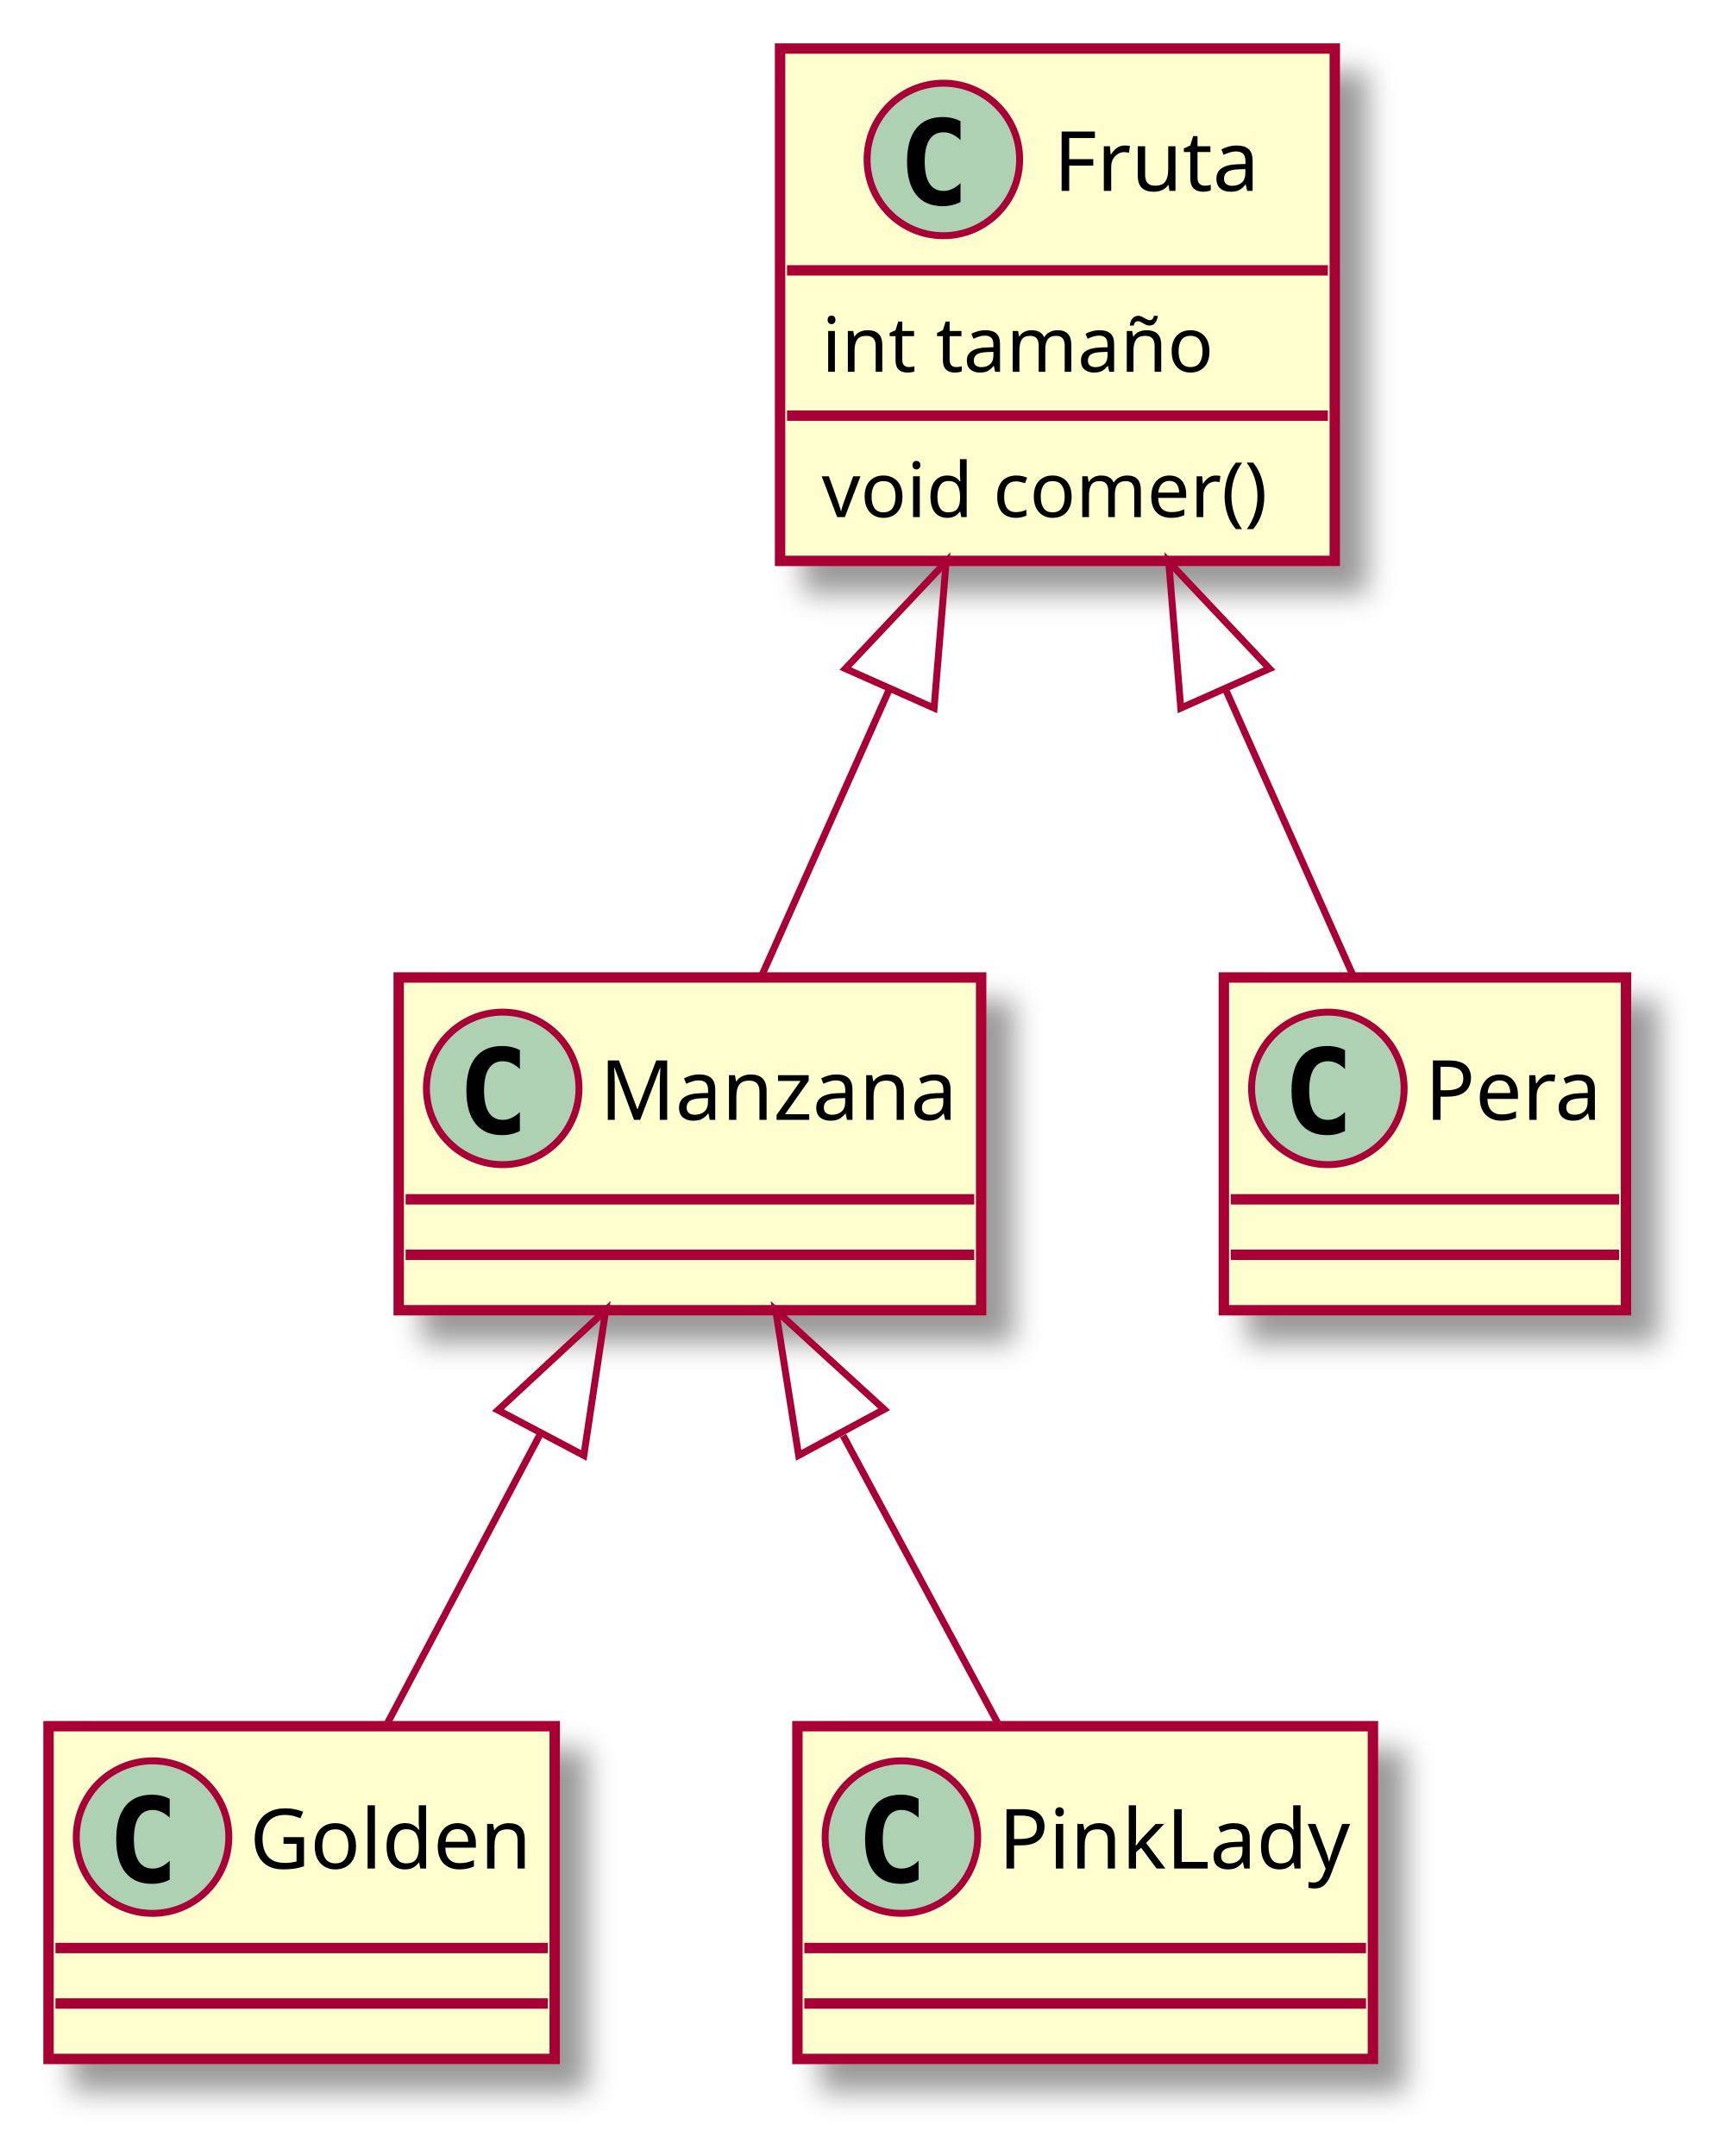
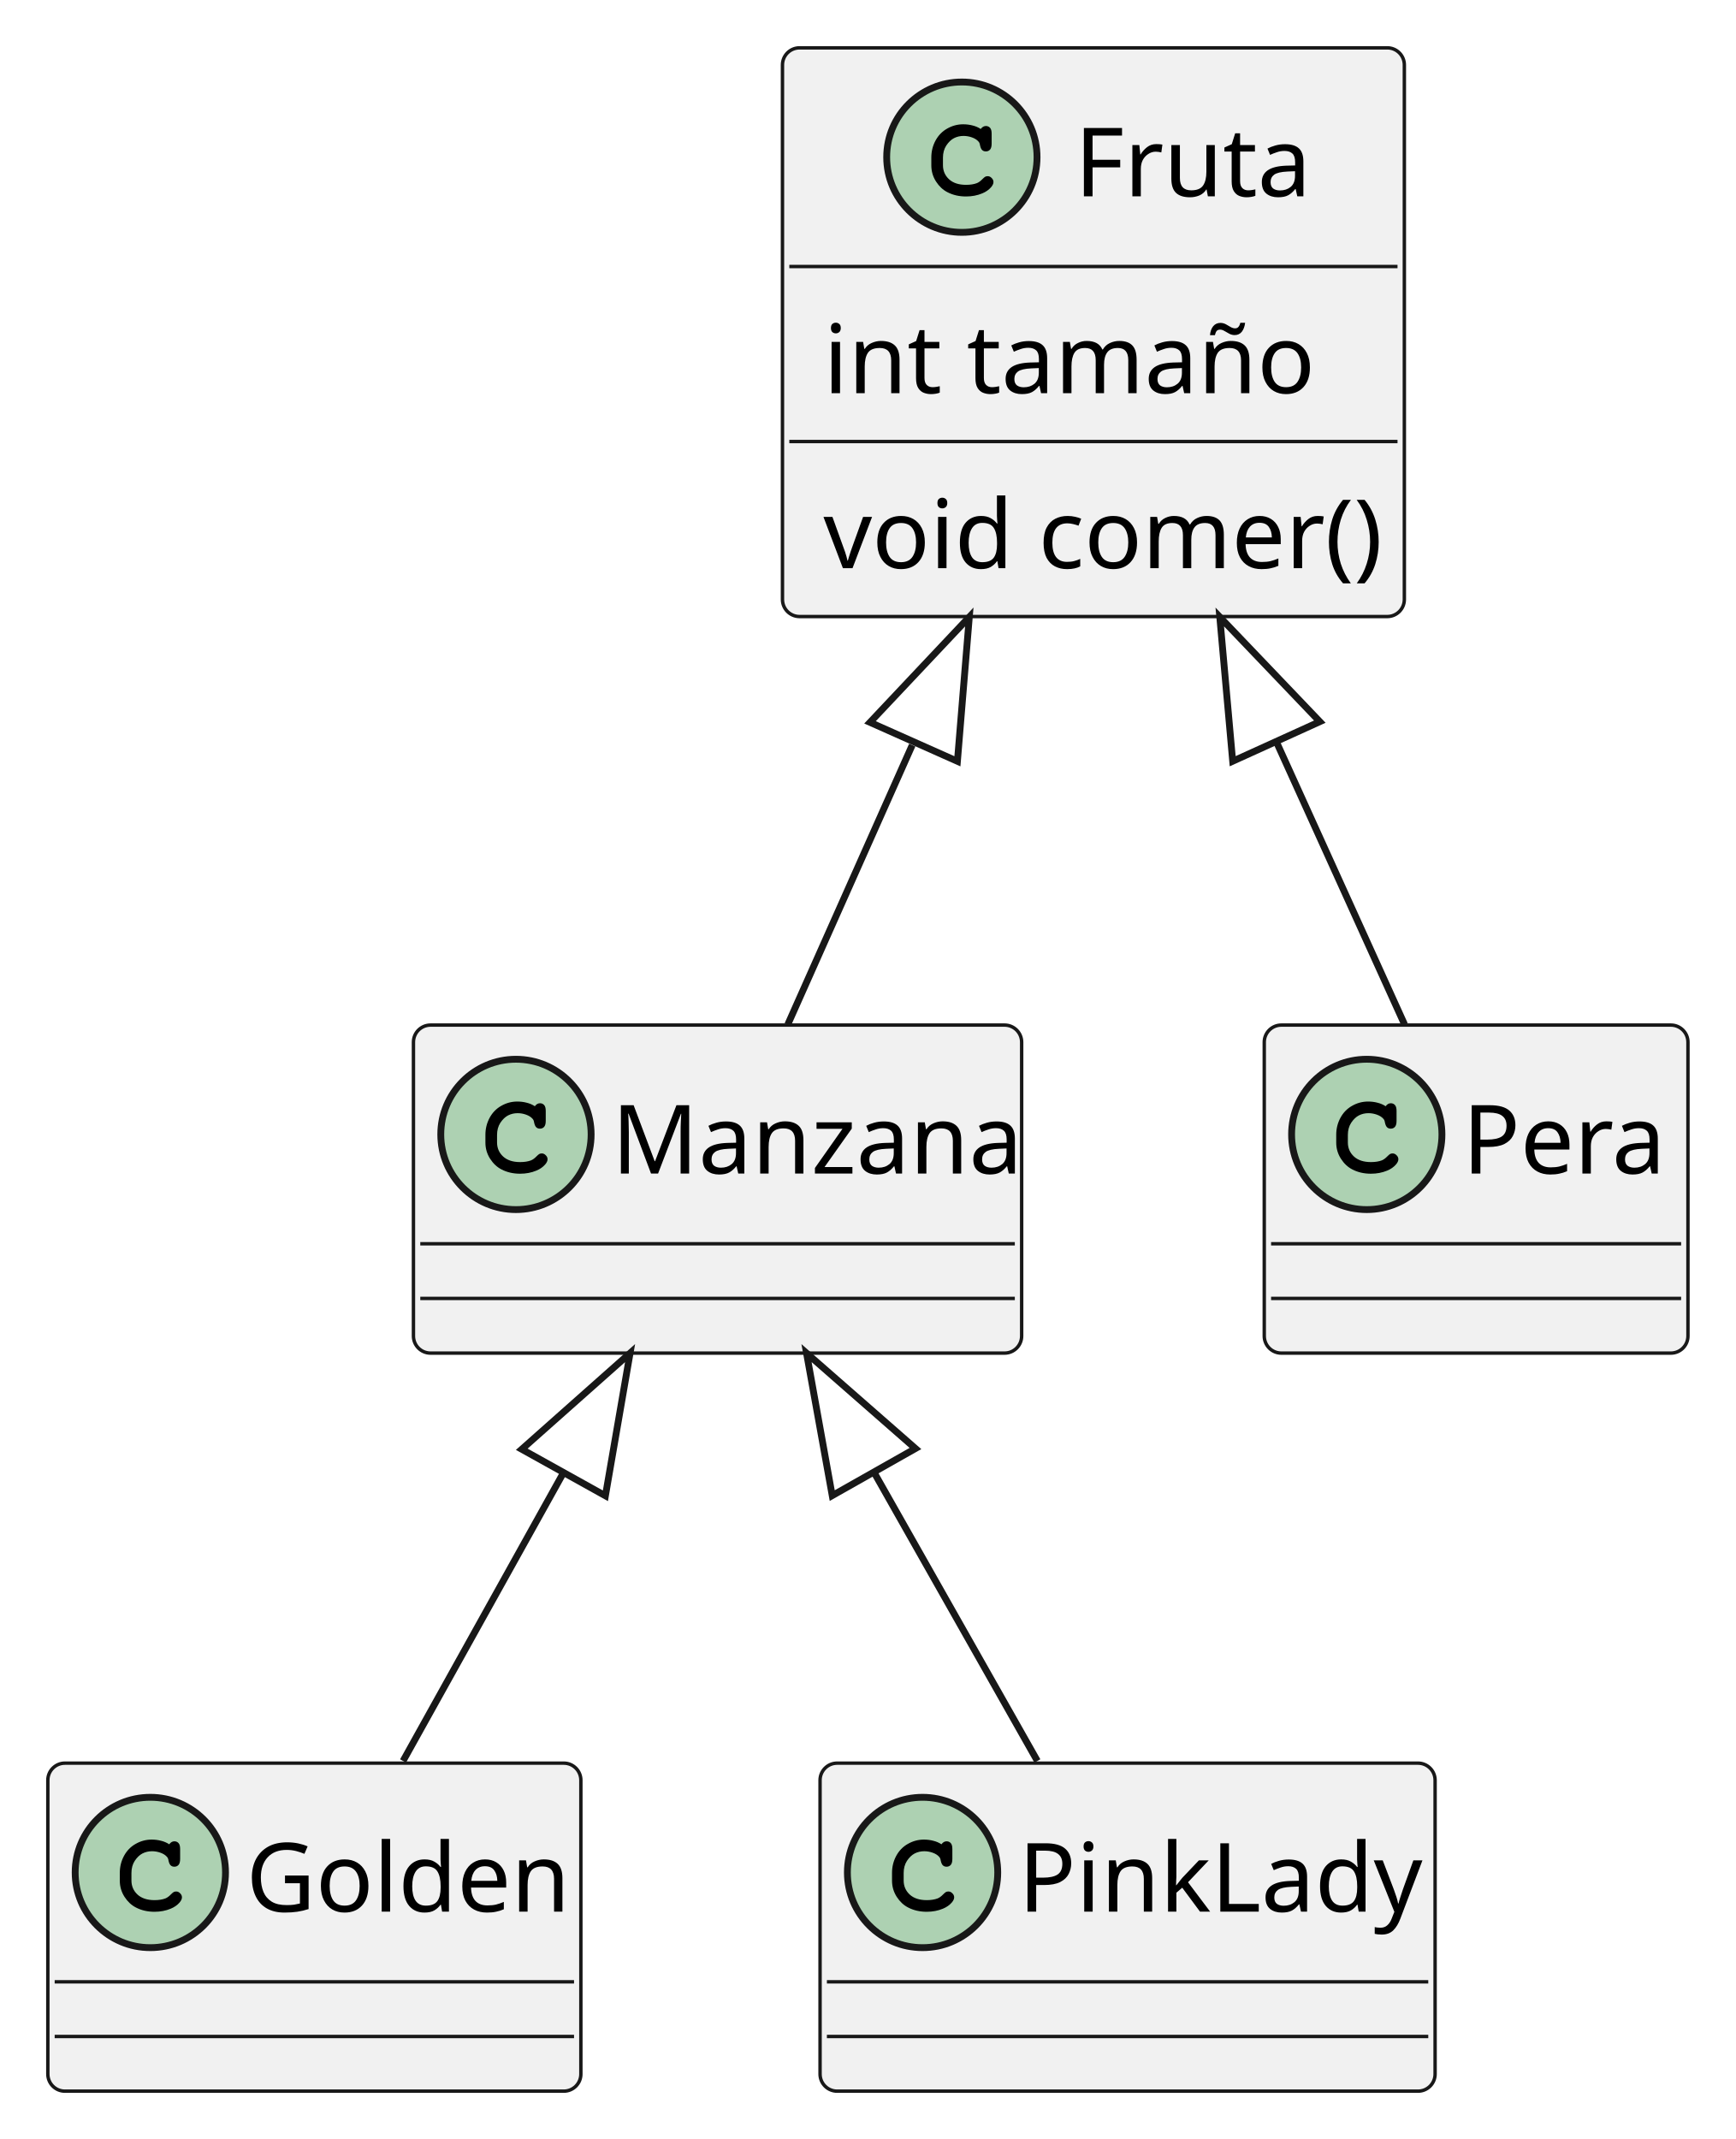
- <svg xmlns="http://www.w3.org/2000/svg" contentScriptType="application/ecmascript" contentStyleType="text/css" height="311px" preserveAspectRatio="none" style="width:248px;height:311px;background:#FFFFFF;" version="1.1" viewBox="0 0 248 311" width="248px" zoomAndPan="magnify">
-   <defs>
-     <filter height="300%" id="f1nrchg55bfejb" width="300%" x="-1" y="-1">
-       <feGaussianBlur result="blurOut" stdDeviation="2.0" />
-       <feColorMatrix in="blurOut" result="blurOut2" type="matrix" values="0 0 0 0 0 0 0 0 0 0 0 0 0 0 0 0 0 0 .4 0" />
-       <feOffset dx="4.0" dy="4.0" in="blurOut2" result="blurOut3" />
-       <feBlend in="SourceGraphic" in2="blurOut3" mode="normal" />
-     </filter>
-   </defs>
+ <svg xmlns="http://www.w3.org/2000/svg" contentStyleType="text/css" height="313px" preserveAspectRatio="none" style="width:254px;height:313px;background:#FFFFFF;" version="1.1" viewBox="0 0 254 313" width="254px" zoomAndPan="magnify">
+   <defs />
  <g>
-     <rect codeLine="1" fill="#FEFECE" filter="url(#f1nrchg55bfejb)" height="73.91" id="Fruta" style="stroke:#A80036;stroke-width:1.5;" width="80" x="112.5" y="7" />
-     <ellipse cx="136.05" cy="23" fill="#ADD1B2" rx="11" ry="11" style="stroke:#A80036;stroke-width:1.0;" />
-     <path d="M138.523,29.143 Q137.942,29.442 137.303,29.591 Q136.664,29.741 135.958,29.741 Q133.451,29.741 132.131,28.089 Q130.812,26.437 130.812,23.316 Q130.812,20.186 132.131,18.535 Q133.451,16.883 135.958,16.883 Q136.664,16.883 137.311,17.032 Q137.959,17.182 138.523,17.48 L138.523,20.203 Q137.892,19.622 137.299,19.352 Q136.705,19.082 136.074,19.082 Q134.73,19.082 134.045,20.149 Q133.36,21.216 133.36,23.316 Q133.36,25.408 134.045,26.474 Q134.73,27.541 136.074,27.541 Q136.705,27.541 137.299,27.271 Q137.892,27.002 138.523,26.42 Z " fill="#000000" />
-     <text fill="#000000" font-family="sans-serif" font-size="12" lengthAdjust="spacing" textLength="29" x="151.95" y="27.535">Fruta</text>
-     <line style="stroke:#A80036;stroke-width:1.5;" x1="113.5" x2="191.5" y1="39" y2="39" />
-     <text fill="#000000" font-family="sans-serif" font-size="11" lengthAdjust="spacing" textLength="57" x="118.5" y="53.635">int tamaño</text>
-     <line style="stroke:#A80036;stroke-width:1.5;" x1="113.5" x2="191.5" y1="59.955" y2="59.955" />
-     <text fill="#000000" font-family="sans-serif" font-size="11" lengthAdjust="spacing" textLength="68" x="118.5" y="74.59">void comer()</text>
-     <rect fill="#FEFECE" filter="url(#f1nrchg55bfejb)" height="48" id="Manzana" style="stroke:#A80036;stroke-width:1.5;" width="84" x="57.5" y="141" />
-     <ellipse cx="72.5" cy="157" fill="#ADD1B2" rx="11" ry="11" style="stroke:#A80036;stroke-width:1.0;" />
-     <path d="M74.973,163.143 Q74.392,163.442 73.753,163.591 Q73.114,163.741 72.408,163.741 Q69.901,163.741 68.582,162.089 Q67.262,160.437 67.262,157.316 Q67.262,154.186 68.582,152.535 Q69.901,150.883 72.408,150.883 Q73.114,150.883 73.761,151.032 Q74.409,151.182 74.973,151.481 L74.973,154.203 Q74.342,153.622 73.749,153.352 Q73.155,153.083 72.524,153.083 Q71.18,153.083 70.495,154.149 Q69.81,155.216 69.81,157.316 Q69.81,159.408 70.495,160.474 Q71.18,161.541 72.524,161.541 Q73.155,161.541 73.749,161.271 Q74.342,161.001 74.973,160.42 Z " fill="#000000" />
-     <text fill="#000000" font-family="sans-serif" font-size="12" lengthAdjust="spacing" textLength="52" x="86.5" y="161.535">Manzana</text>
-     <line style="stroke:#A80036;stroke-width:1.5;" x1="58.5" x2="140.5" y1="173" y2="173" />
-     <line style="stroke:#A80036;stroke-width:1.5;" x1="58.5" x2="140.5" y1="181" y2="181" />
-     <rect fill="#FEFECE" filter="url(#f1nrchg55bfejb)" height="48" id="Pera" style="stroke:#A80036;stroke-width:1.5;" width="58" x="176.5" y="141" />
-     <ellipse cx="191.5" cy="157" fill="#ADD1B2" rx="11" ry="11" style="stroke:#A80036;stroke-width:1.0;" />
-     <path d="M193.973,163.143 Q193.392,163.442 192.753,163.591 Q192.114,163.741 191.408,163.741 Q188.901,163.741 187.582,162.089 Q186.262,160.437 186.262,157.316 Q186.262,154.186 187.582,152.535 Q188.901,150.883 191.408,150.883 Q192.114,150.883 192.761,151.032 Q193.409,151.182 193.973,151.481 L193.973,154.203 Q193.342,153.622 192.749,153.352 Q192.155,153.083 191.524,153.083 Q190.18,153.083 189.495,154.149 Q188.81,155.216 188.81,157.316 Q188.81,159.408 189.495,160.474 Q190.18,161.541 191.524,161.541 Q192.155,161.541 192.749,161.271 Q193.342,161.001 193.973,160.42 Z " fill="#000000" />
-     <text fill="#000000" font-family="sans-serif" font-size="12" lengthAdjust="spacing" textLength="26" x="205.5" y="161.535">Pera</text>
-     <line style="stroke:#A80036;stroke-width:1.5;" x1="177.5" x2="233.5" y1="173" y2="173" />
-     <line style="stroke:#A80036;stroke-width:1.5;" x1="177.5" x2="233.5" y1="181" y2="181" />
-     <rect fill="#FEFECE" filter="url(#f1nrchg55bfejb)" height="48" id="Golden" style="stroke:#A80036;stroke-width:1.5;" width="73" x="7" y="249" />
-     <ellipse cx="22" cy="265" fill="#ADD1B2" rx="11" ry="11" style="stroke:#A80036;stroke-width:1.0;" />
-     <path d="M24.473,271.143 Q23.892,271.442 23.253,271.591 Q22.614,271.741 21.908,271.741 Q19.401,271.741 18.081,270.089 Q16.762,268.437 16.762,265.316 Q16.762,262.187 18.081,260.535 Q19.401,258.883 21.908,258.883 Q22.614,258.883 23.261,259.032 Q23.909,259.182 24.473,259.481 L24.473,262.203 Q23.842,261.622 23.249,261.352 Q22.655,261.082 22.024,261.082 Q20.68,261.082 19.995,262.149 Q19.31,263.216 19.31,265.316 Q19.31,267.408 19.995,268.474 Q20.68,269.541 22.024,269.541 Q22.655,269.541 23.249,269.271 Q23.842,269.002 24.473,268.42 Z " fill="#000000" />
-     <text fill="#000000" font-family="sans-serif" font-size="12" lengthAdjust="spacing" textLength="41" x="36" y="269.535">Golden</text>
-     <line style="stroke:#A80036;stroke-width:1.5;" x1="8" x2="79" y1="281" y2="281" />
-     <line style="stroke:#A80036;stroke-width:1.5;" x1="8" x2="79" y1="289" y2="289" />
-     <rect fill="#FEFECE" filter="url(#f1nrchg55bfejb)" height="48" id="PinkLady" style="stroke:#A80036;stroke-width:1.5;" width="83" x="115" y="249" />
-     <ellipse cx="130" cy="265" fill="#ADD1B2" rx="11" ry="11" style="stroke:#A80036;stroke-width:1.0;" />
-     <path d="M132.473,271.143 Q131.892,271.442 131.253,271.591 Q130.614,271.741 129.908,271.741 Q127.401,271.741 126.082,270.089 Q124.762,268.437 124.762,265.316 Q124.762,262.187 126.082,260.535 Q127.401,258.883 129.908,258.883 Q130.614,258.883 131.261,259.032 Q131.909,259.182 132.473,259.481 L132.473,262.203 Q131.842,261.622 131.249,261.352 Q130.655,261.082 130.024,261.082 Q128.68,261.082 127.995,262.149 Q127.31,263.216 127.31,265.316 Q127.31,267.408 127.995,268.474 Q128.68,269.541 130.024,269.541 Q130.655,269.541 131.249,269.271 Q131.842,269.002 132.473,268.42 Z " fill="#000000" />
-     <text fill="#000000" font-family="sans-serif" font-size="12" lengthAdjust="spacing" textLength="51" x="144" y="269.535">PinkLady</text>
-     <line style="stroke:#A80036;stroke-width:1.5;" x1="116" x2="197" y1="281" y2="281" />
-     <line style="stroke:#A80036;stroke-width:1.5;" x1="116" x2="197" y1="289" y2="289" />
-     <path codeLine="6" d="M128.18,99.6 C121.71,114.12 115.07,129.04 109.81,140.85 " fill="none" id="Fruta-backto-Manzana" style="stroke:#A80036;stroke-width:1.0;" />
-     <polygon fill="none" points="121.92,96.45,136.45,81.03,134.71,102.14,121.92,96.45" style="stroke:#A80036;stroke-width:1.0;" />
-     <path codeLine="7" d="M176.82,99.6 C183.29,114.12 189.93,129.04 195.19,140.85 " fill="none" id="Fruta-backto-Pera" style="stroke:#A80036;stroke-width:1.0;" />
-     <polygon fill="none" points="170.29,102.14,168.55,81.03,183.08,96.45,170.29,102.14" style="stroke:#A80036;stroke-width:1.0;" />
-     <path codeLine="9" d="M77.79,207.09 C70.34,221.2 62.26,236.48 55.82,248.68 " fill="none" id="Manzana-backto-Golden" style="stroke:#A80036;stroke-width:1.0;" />
-     <polygon fill="none" points="71.82,203.41,87.35,189,84.2,209.95,71.82,203.41" style="stroke:#A80036;stroke-width:1.0;" />
-     <path codeLine="10" d="M121.6,207.09 C129.18,221.2 137.4,236.48 143.96,248.68 " fill="none" id="Manzana-backto-PinkLady" style="stroke:#A80036;stroke-width:1.0;" />
-     <polygon fill="none" points="115.18,209.93,111.87,189,127.51,203.3,115.18,209.93" style="stroke:#A80036;stroke-width:1.0;" />
+     <g id="elem_Fruta">
+       <rect codeLine="1" fill="#F1F1F1" height="83.219" id="Fruta" rx="2.5" ry="2.5" style="stroke:#181818;stroke-width:0.5;" width="91" x="114.5" y="7" />
+       <ellipse cx="140.75" cy="23" fill="#ADD1B2" rx="11" ry="11" style="stroke:#181818;stroke-width:1.0;" />
+       <path d="M143.516,18.875 Q143.672,18.656 143.859,18.547 Q144.047,18.438 144.266,18.438 Q144.641,18.438 144.875,18.703 Q145.109,18.953 145.109,19.562 L145.109,21.016 Q145.109,21.625 144.875,21.891 Q144.641,22.156 144.266,22.156 Q143.922,22.156 143.719,21.953 Q143.516,21.766 143.406,21.25 Q143.359,20.891 143.172,20.703 Q142.844,20.328 142.234,20.109 Q141.625,19.891 141,19.891 Q140.234,19.891 139.594,20.219 Q138.969,20.547 138.469,21.297 Q137.984,22.047 137.984,23.078 L137.984,24.172 Q137.984,25.406 138.875,26.234 Q139.766,27.047 141.359,27.047 Q142.297,27.047 142.953,26.797 Q143.344,26.641 143.766,26.203 Q144.031,25.938 144.172,25.859 Q144.328,25.781 144.531,25.781 Q144.859,25.781 145.109,26.047 Q145.375,26.297 145.375,26.641 Q145.375,26.984 145.031,27.391 Q144.531,27.969 143.734,28.297 Q142.656,28.75 141.359,28.75 Q139.844,28.75 138.641,28.125 Q137.656,27.625 136.969,26.562 Q136.281,25.484 136.281,24.203 L136.281,23.047 Q136.281,21.719 136.891,20.578 Q137.516,19.422 138.609,18.812 Q139.703,18.188 140.938,18.188 Q141.672,18.188 142.312,18.359 Q142.969,18.516 143.516,18.875 Z " fill="#000000" />
+       <text fill="#000000" font-family="sans-serif" font-size="14" lengthAdjust="spacing" textLength="34" x="157.25" y="28.729">Fruta</text>
+       <line style="stroke:#181818;stroke-width:0.5;" x1="115.5" x2="204.5" y1="39" y2="39" />
+       <text fill="#000000" font-family="sans-serif" font-size="14" lengthAdjust="spacing" textLength="66" x="120.5" y="57.533">int tamaño</text>
+       <line style="stroke:#181818;stroke-width:0.5;" x1="115.5" x2="204.5" y1="64.609" y2="64.609" />
+       <text fill="#000000" font-family="sans-serif" font-size="14" lengthAdjust="spacing" textLength="79" x="120.5" y="83.143">void comer()</text>
+     </g>
+     <g id="elem_Manzana">
+       <rect fill="#F1F1F1" height="48" id="Manzana" rx="2.5" ry="2.5" style="stroke:#181818;stroke-width:0.5;" width="89" x="60.5" y="150" />
+       <ellipse cx="75.5" cy="166" fill="#ADD1B2" rx="11" ry="11" style="stroke:#181818;stroke-width:1.0;" />
+       <path d="M78.266,161.875 Q78.422,161.656 78.609,161.547 Q78.797,161.438 79.016,161.438 Q79.391,161.438 79.625,161.703 Q79.859,161.953 79.859,162.562 L79.859,164.016 Q79.859,164.625 79.625,164.891 Q79.391,165.156 79.016,165.156 Q78.672,165.156 78.469,164.953 Q78.266,164.766 78.156,164.25 Q78.109,163.891 77.922,163.703 Q77.594,163.328 76.984,163.109 Q76.375,162.891 75.75,162.891 Q74.984,162.891 74.344,163.219 Q73.719,163.547 73.219,164.297 Q72.734,165.047 72.734,166.078 L72.734,167.172 Q72.734,168.406 73.625,169.234 Q74.516,170.047 76.109,170.047 Q77.047,170.047 77.703,169.797 Q78.094,169.641 78.516,169.203 Q78.781,168.938 78.922,168.859 Q79.078,168.781 79.281,168.781 Q79.609,168.781 79.859,169.047 Q80.125,169.297 80.125,169.641 Q80.125,169.984 79.781,170.391 Q79.281,170.969 78.484,171.297 Q77.406,171.75 76.109,171.75 Q74.594,171.75 73.391,171.125 Q72.406,170.625 71.719,169.562 Q71.031,168.484 71.031,167.203 L71.031,166.047 Q71.031,164.719 71.641,163.578 Q72.266,162.422 73.359,161.812 Q74.453,161.188 75.688,161.188 Q76.422,161.188 77.062,161.359 Q77.719,161.516 78.266,161.875 Z " fill="#000000" />
+       <text fill="#000000" font-family="sans-serif" font-size="14" lengthAdjust="spacing" textLength="57" x="89.5" y="171.728">Manzana</text>
+       <line style="stroke:#181818;stroke-width:0.5;" x1="61.5" x2="148.5" y1="182" y2="182" />
+       <line style="stroke:#181818;stroke-width:0.5;" x1="61.5" x2="148.5" y1="190" y2="190" />
+     </g>
+     <g id="elem_Pera">
+       <rect fill="#F1F1F1" height="48" id="Pera" rx="2.5" ry="2.5" style="stroke:#181818;stroke-width:0.5;" width="62" x="185" y="150" />
+       <ellipse cx="200" cy="166" fill="#ADD1B2" rx="11" ry="11" style="stroke:#181818;stroke-width:1.0;" />
+       <path d="M202.766,161.875 Q202.922,161.656 203.109,161.547 Q203.297,161.438 203.516,161.438 Q203.891,161.438 204.125,161.703 Q204.359,161.953 204.359,162.562 L204.359,164.016 Q204.359,164.625 204.125,164.891 Q203.891,165.156 203.516,165.156 Q203.172,165.156 202.969,164.953 Q202.766,164.766 202.656,164.25 Q202.609,163.891 202.422,163.703 Q202.094,163.328 201.484,163.109 Q200.875,162.891 200.25,162.891 Q199.484,162.891 198.844,163.219 Q198.219,163.547 197.719,164.297 Q197.234,165.047 197.234,166.078 L197.234,167.172 Q197.234,168.406 198.125,169.234 Q199.016,170.047 200.609,170.047 Q201.547,170.047 202.203,169.797 Q202.594,169.641 203.016,169.203 Q203.281,168.938 203.422,168.859 Q203.578,168.781 203.781,168.781 Q204.109,168.781 204.359,169.047 Q204.625,169.297 204.625,169.641 Q204.625,169.984 204.281,170.391 Q203.781,170.969 202.984,171.297 Q201.906,171.75 200.609,171.75 Q199.094,171.75 197.891,171.125 Q196.906,170.625 196.219,169.562 Q195.531,168.484 195.531,167.203 L195.531,166.047 Q195.531,164.719 196.141,163.578 Q196.766,162.422 197.859,161.812 Q198.953,161.188 200.188,161.188 Q200.922,161.188 201.562,161.359 Q202.219,161.516 202.766,161.875 Z " fill="#000000" />
+       <text fill="#000000" font-family="sans-serif" font-size="14" lengthAdjust="spacing" textLength="30" x="214" y="171.728">Pera</text>
+       <line style="stroke:#181818;stroke-width:0.5;" x1="186" x2="246" y1="182" y2="182" />
+       <line style="stroke:#181818;stroke-width:0.5;" x1="186" x2="246" y1="190" y2="190" />
+     </g>
+     <g id="elem_Golden">
+       <rect fill="#F1F1F1" height="48" id="Golden" rx="2.5" ry="2.5" style="stroke:#181818;stroke-width:0.5;" width="78" x="7" y="258" />
+       <ellipse cx="22" cy="274" fill="#ADD1B2" rx="11" ry="11" style="stroke:#181818;stroke-width:1.0;" />
+       <path d="M24.766,269.875 Q24.922,269.656 25.109,269.547 Q25.297,269.438 25.516,269.438 Q25.891,269.438 26.125,269.703 Q26.359,269.953 26.359,270.562 L26.359,272.016 Q26.359,272.625 26.125,272.891 Q25.891,273.156 25.516,273.156 Q25.172,273.156 24.969,272.953 Q24.766,272.766 24.656,272.25 Q24.609,271.891 24.422,271.703 Q24.094,271.328 23.484,271.109 Q22.875,270.891 22.25,270.891 Q21.484,270.891 20.844,271.219 Q20.219,271.547 19.719,272.297 Q19.234,273.047 19.234,274.078 L19.234,275.172 Q19.234,276.406 20.125,277.234 Q21.016,278.047 22.609,278.047 Q23.547,278.047 24.203,277.797 Q24.594,277.641 25.016,277.203 Q25.281,276.938 25.422,276.859 Q25.578,276.781 25.781,276.781 Q26.109,276.781 26.359,277.047 Q26.625,277.297 26.625,277.641 Q26.625,277.984 26.281,278.391 Q25.781,278.969 24.984,279.297 Q23.906,279.75 22.609,279.75 Q21.094,279.75 19.891,279.125 Q18.906,278.625 18.219,277.562 Q17.531,276.484 17.531,275.203 L17.531,274.047 Q17.531,272.719 18.141,271.578 Q18.766,270.422 19.859,269.812 Q20.953,269.188 22.188,269.188 Q22.922,269.188 23.562,269.359 Q24.219,269.516 24.766,269.875 Z " fill="#000000" />
+       <text fill="#000000" font-family="sans-serif" font-size="14" lengthAdjust="spacing" textLength="46" x="36" y="279.728">Golden</text>
+       <line style="stroke:#181818;stroke-width:0.5;" x1="8" x2="84" y1="290" y2="290" />
+       <line style="stroke:#181818;stroke-width:0.5;" x1="8" x2="84" y1="298" y2="298" />
+     </g>
+     <g id="elem_PinkLady">
+       <rect fill="#F1F1F1" height="48" id="PinkLady" rx="2.5" ry="2.5" style="stroke:#181818;stroke-width:0.5;" width="90" x="120" y="258" />
+       <ellipse cx="135" cy="274" fill="#ADD1B2" rx="11" ry="11" style="stroke:#181818;stroke-width:1.0;" />
+       <path d="M137.766,269.875 Q137.922,269.656 138.109,269.547 Q138.297,269.438 138.516,269.438 Q138.891,269.438 139.125,269.703 Q139.359,269.953 139.359,270.562 L139.359,272.016 Q139.359,272.625 139.125,272.891 Q138.891,273.156 138.516,273.156 Q138.172,273.156 137.969,272.953 Q137.766,272.766 137.656,272.25 Q137.609,271.891 137.422,271.703 Q137.094,271.328 136.484,271.109 Q135.875,270.891 135.25,270.891 Q134.484,270.891 133.844,271.219 Q133.219,271.547 132.719,272.297 Q132.234,273.047 132.234,274.078 L132.234,275.172 Q132.234,276.406 133.125,277.234 Q134.016,278.047 135.609,278.047 Q136.547,278.047 137.203,277.797 Q137.594,277.641 138.016,277.203 Q138.281,276.938 138.422,276.859 Q138.578,276.781 138.781,276.781 Q139.109,276.781 139.359,277.047 Q139.625,277.297 139.625,277.641 Q139.625,277.984 139.281,278.391 Q138.781,278.969 137.984,279.297 Q136.906,279.75 135.609,279.75 Q134.094,279.75 132.891,279.125 Q131.906,278.625 131.219,277.562 Q130.531,276.484 130.531,275.203 L130.531,274.047 Q130.531,272.719 131.141,271.578 Q131.766,270.422 132.859,269.812 Q133.953,269.188 135.188,269.188 Q135.922,269.188 136.562,269.359 Q137.219,269.516 137.766,269.875 Z " fill="#000000" />
+       <text fill="#000000" font-family="sans-serif" font-size="14" lengthAdjust="spacing" textLength="58" x="149" y="279.728">PinkLady</text>
+       <line style="stroke:#181818;stroke-width:0.5;" x1="121" x2="209" y1="290" y2="290" />
+       <line style="stroke:#181818;stroke-width:0.5;" x1="121" x2="209" y1="298" y2="298" />
+     </g>
+     <g id="link_Fruta_Manzana">
+       <path codeLine="6" d="M133.49,109.03 C127.01,123.57 120.46,138.28 115.28,149.91 " fill="none" id="Fruta-backto-Manzana" style="stroke:#181818;stroke-width:1.0;" />
+       <polygon fill="none" points="127.31,105.7,141.84,90.28,140.1,111.4,127.31,105.7" style="stroke:#181818;stroke-width:1.0;" />
+     </g>
+     <g id="link_Fruta_Pera">
+       <path codeLine="7" d="M186.77,108.54 C193.44,123.24 200.2,138.14 205.53,149.91 " fill="none" id="Fruta-backto-Pera" style="stroke:#181818;stroke-width:1.0;" />
+       <polygon fill="none" points="180.38,111.39,178.49,90.28,193.13,105.6,180.38,111.39" style="stroke:#181818;stroke-width:1.0;" />
+     </g>
+     <g id="link_Manzana_Golden">
+       <path codeLine="9" d="M82.39,215.61 C74.47,229.85 65.85,245.35 58.98,257.68 " fill="none" id="Manzana-backto-Golden" style="stroke:#181818;stroke-width:1.0;" />
+       <polygon fill="none" points="76.35,212.07,92.2,198,88.59,218.88,76.35,212.07" style="stroke:#181818;stroke-width:1.0;" />
+     </g>
+     <g id="link_Manzana_PinkLady">
+       <path codeLine="10" d="M127.99,215.61 C136.05,229.85 144.82,245.35 151.8,257.68 " fill="none" id="Manzana-backto-PinkLady" style="stroke:#181818;stroke-width:1.0;" />
+       <polygon fill="none" points="121.78,218.85,118.02,198,133.96,211.96,121.78,218.85" style="stroke:#181818;stroke-width:1.0;" />
+     </g>
  </g>
</svg>
